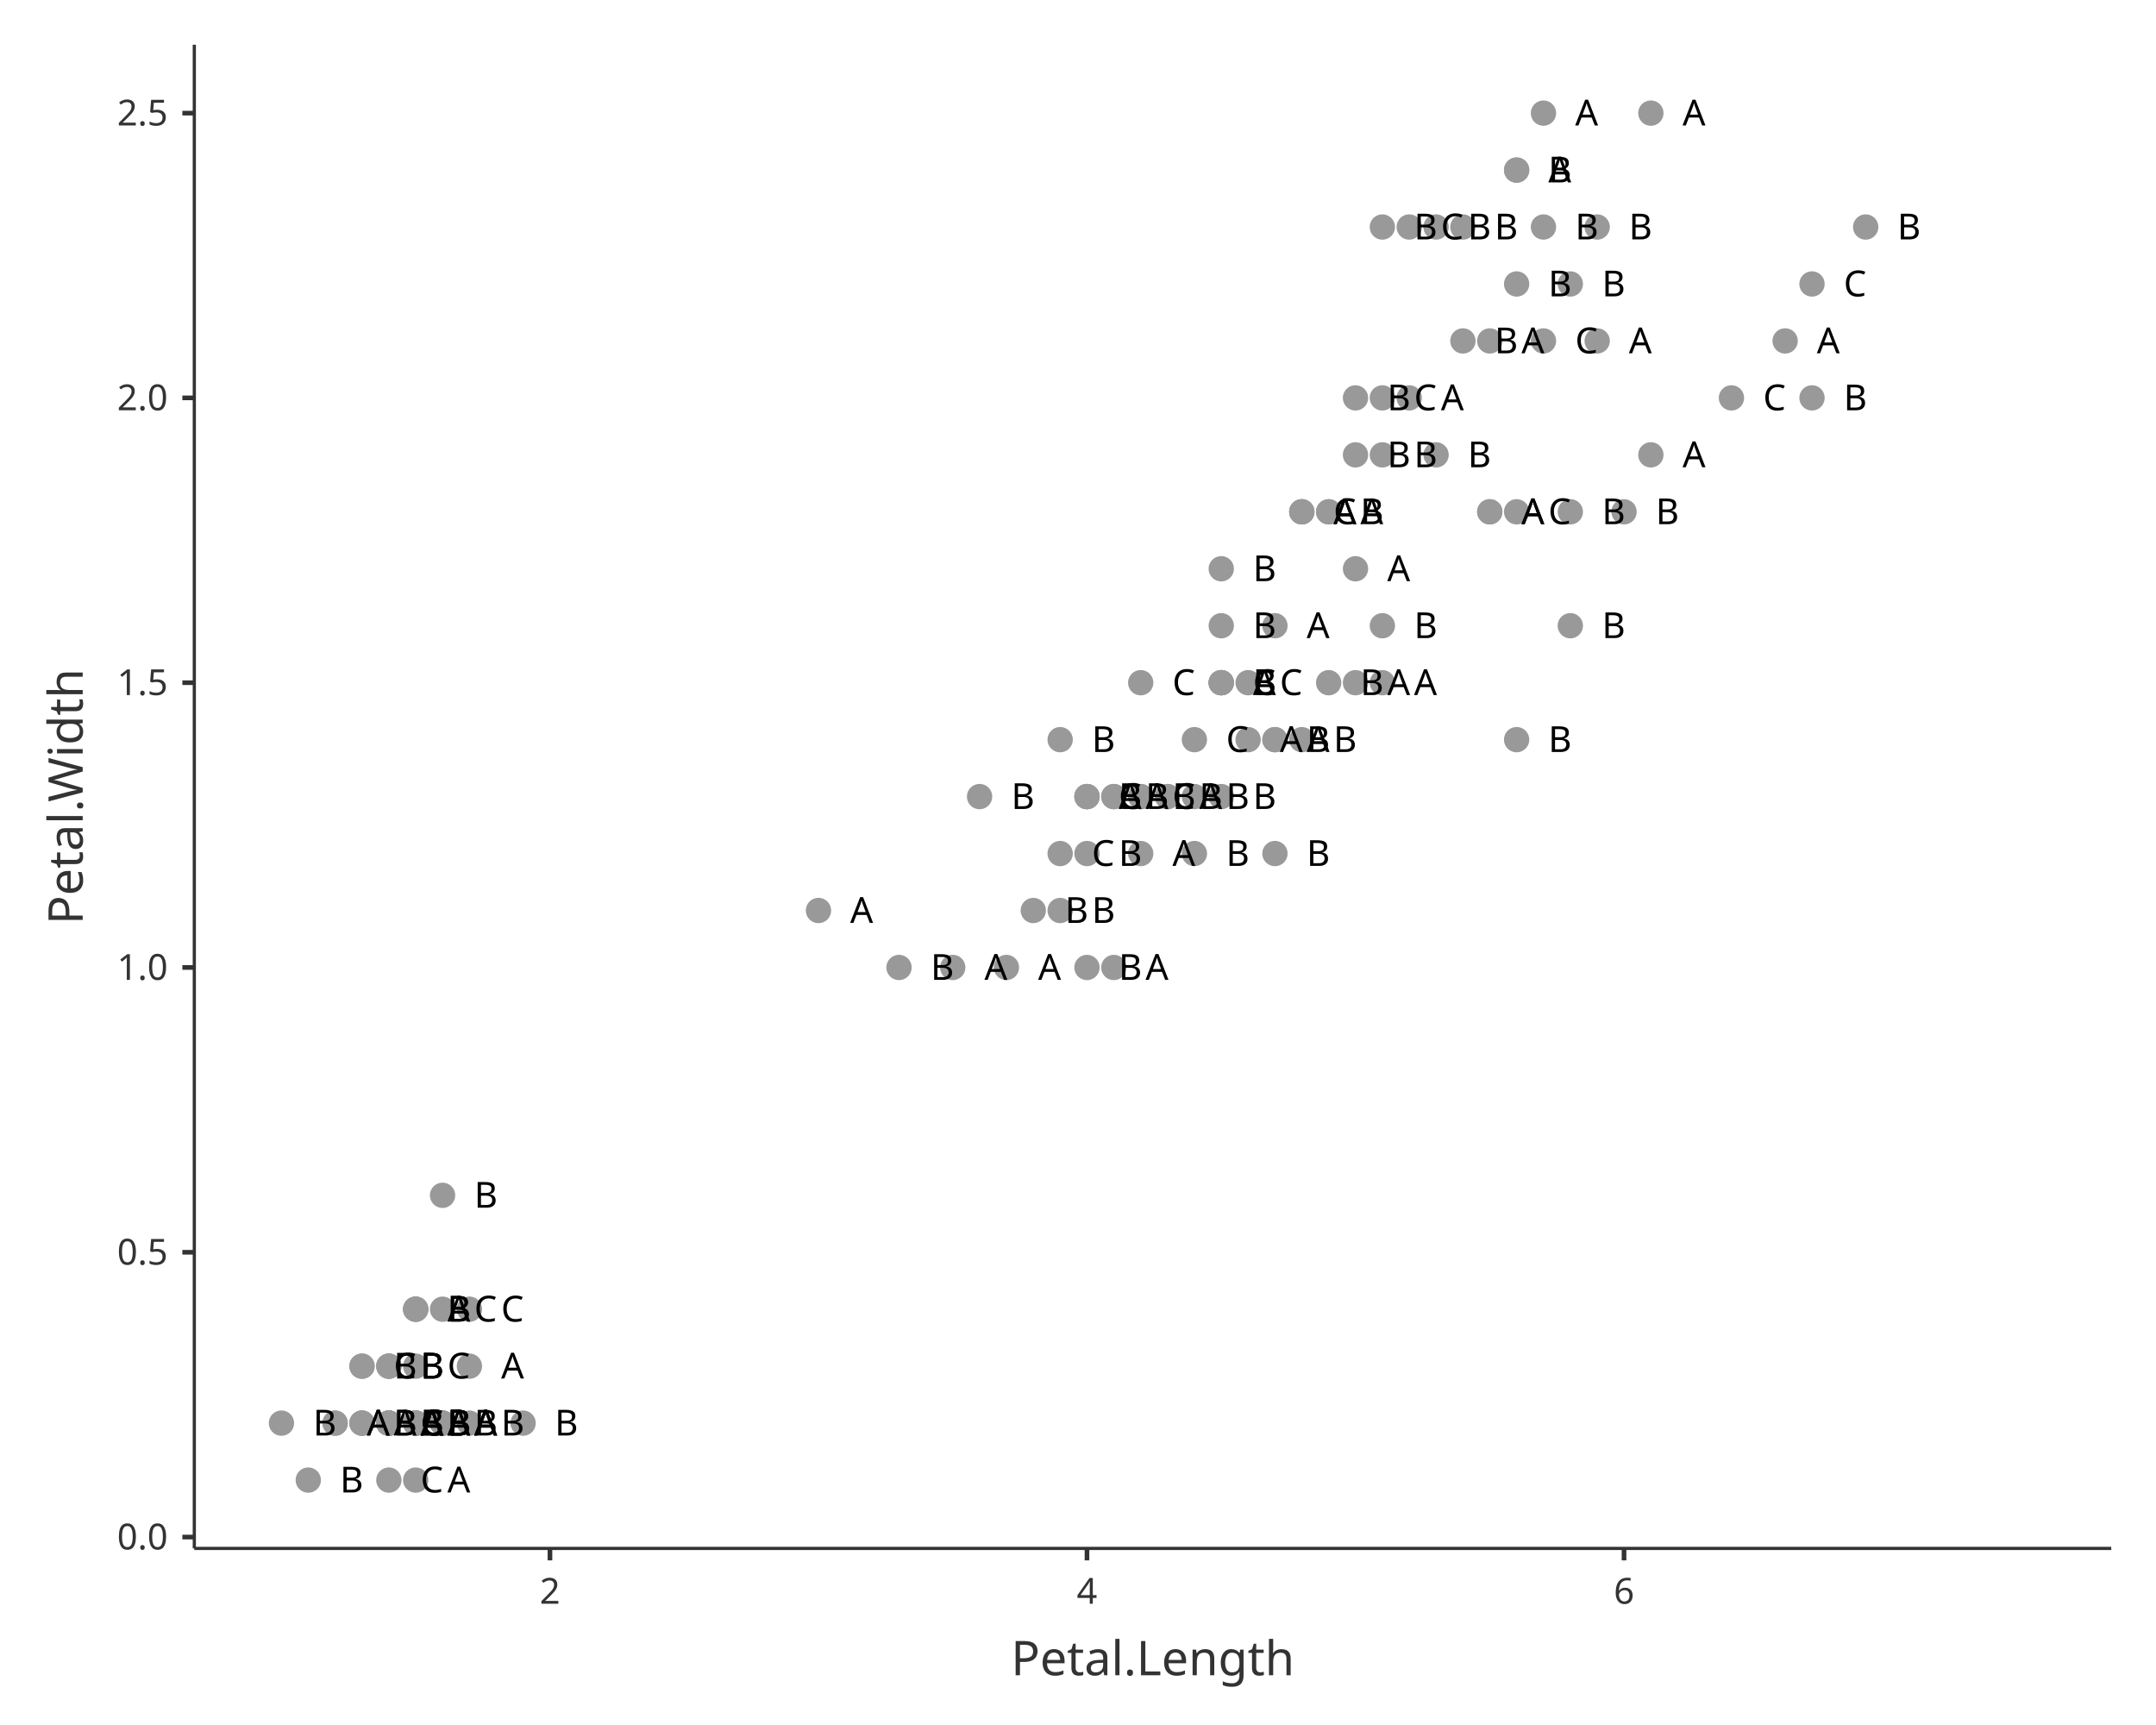
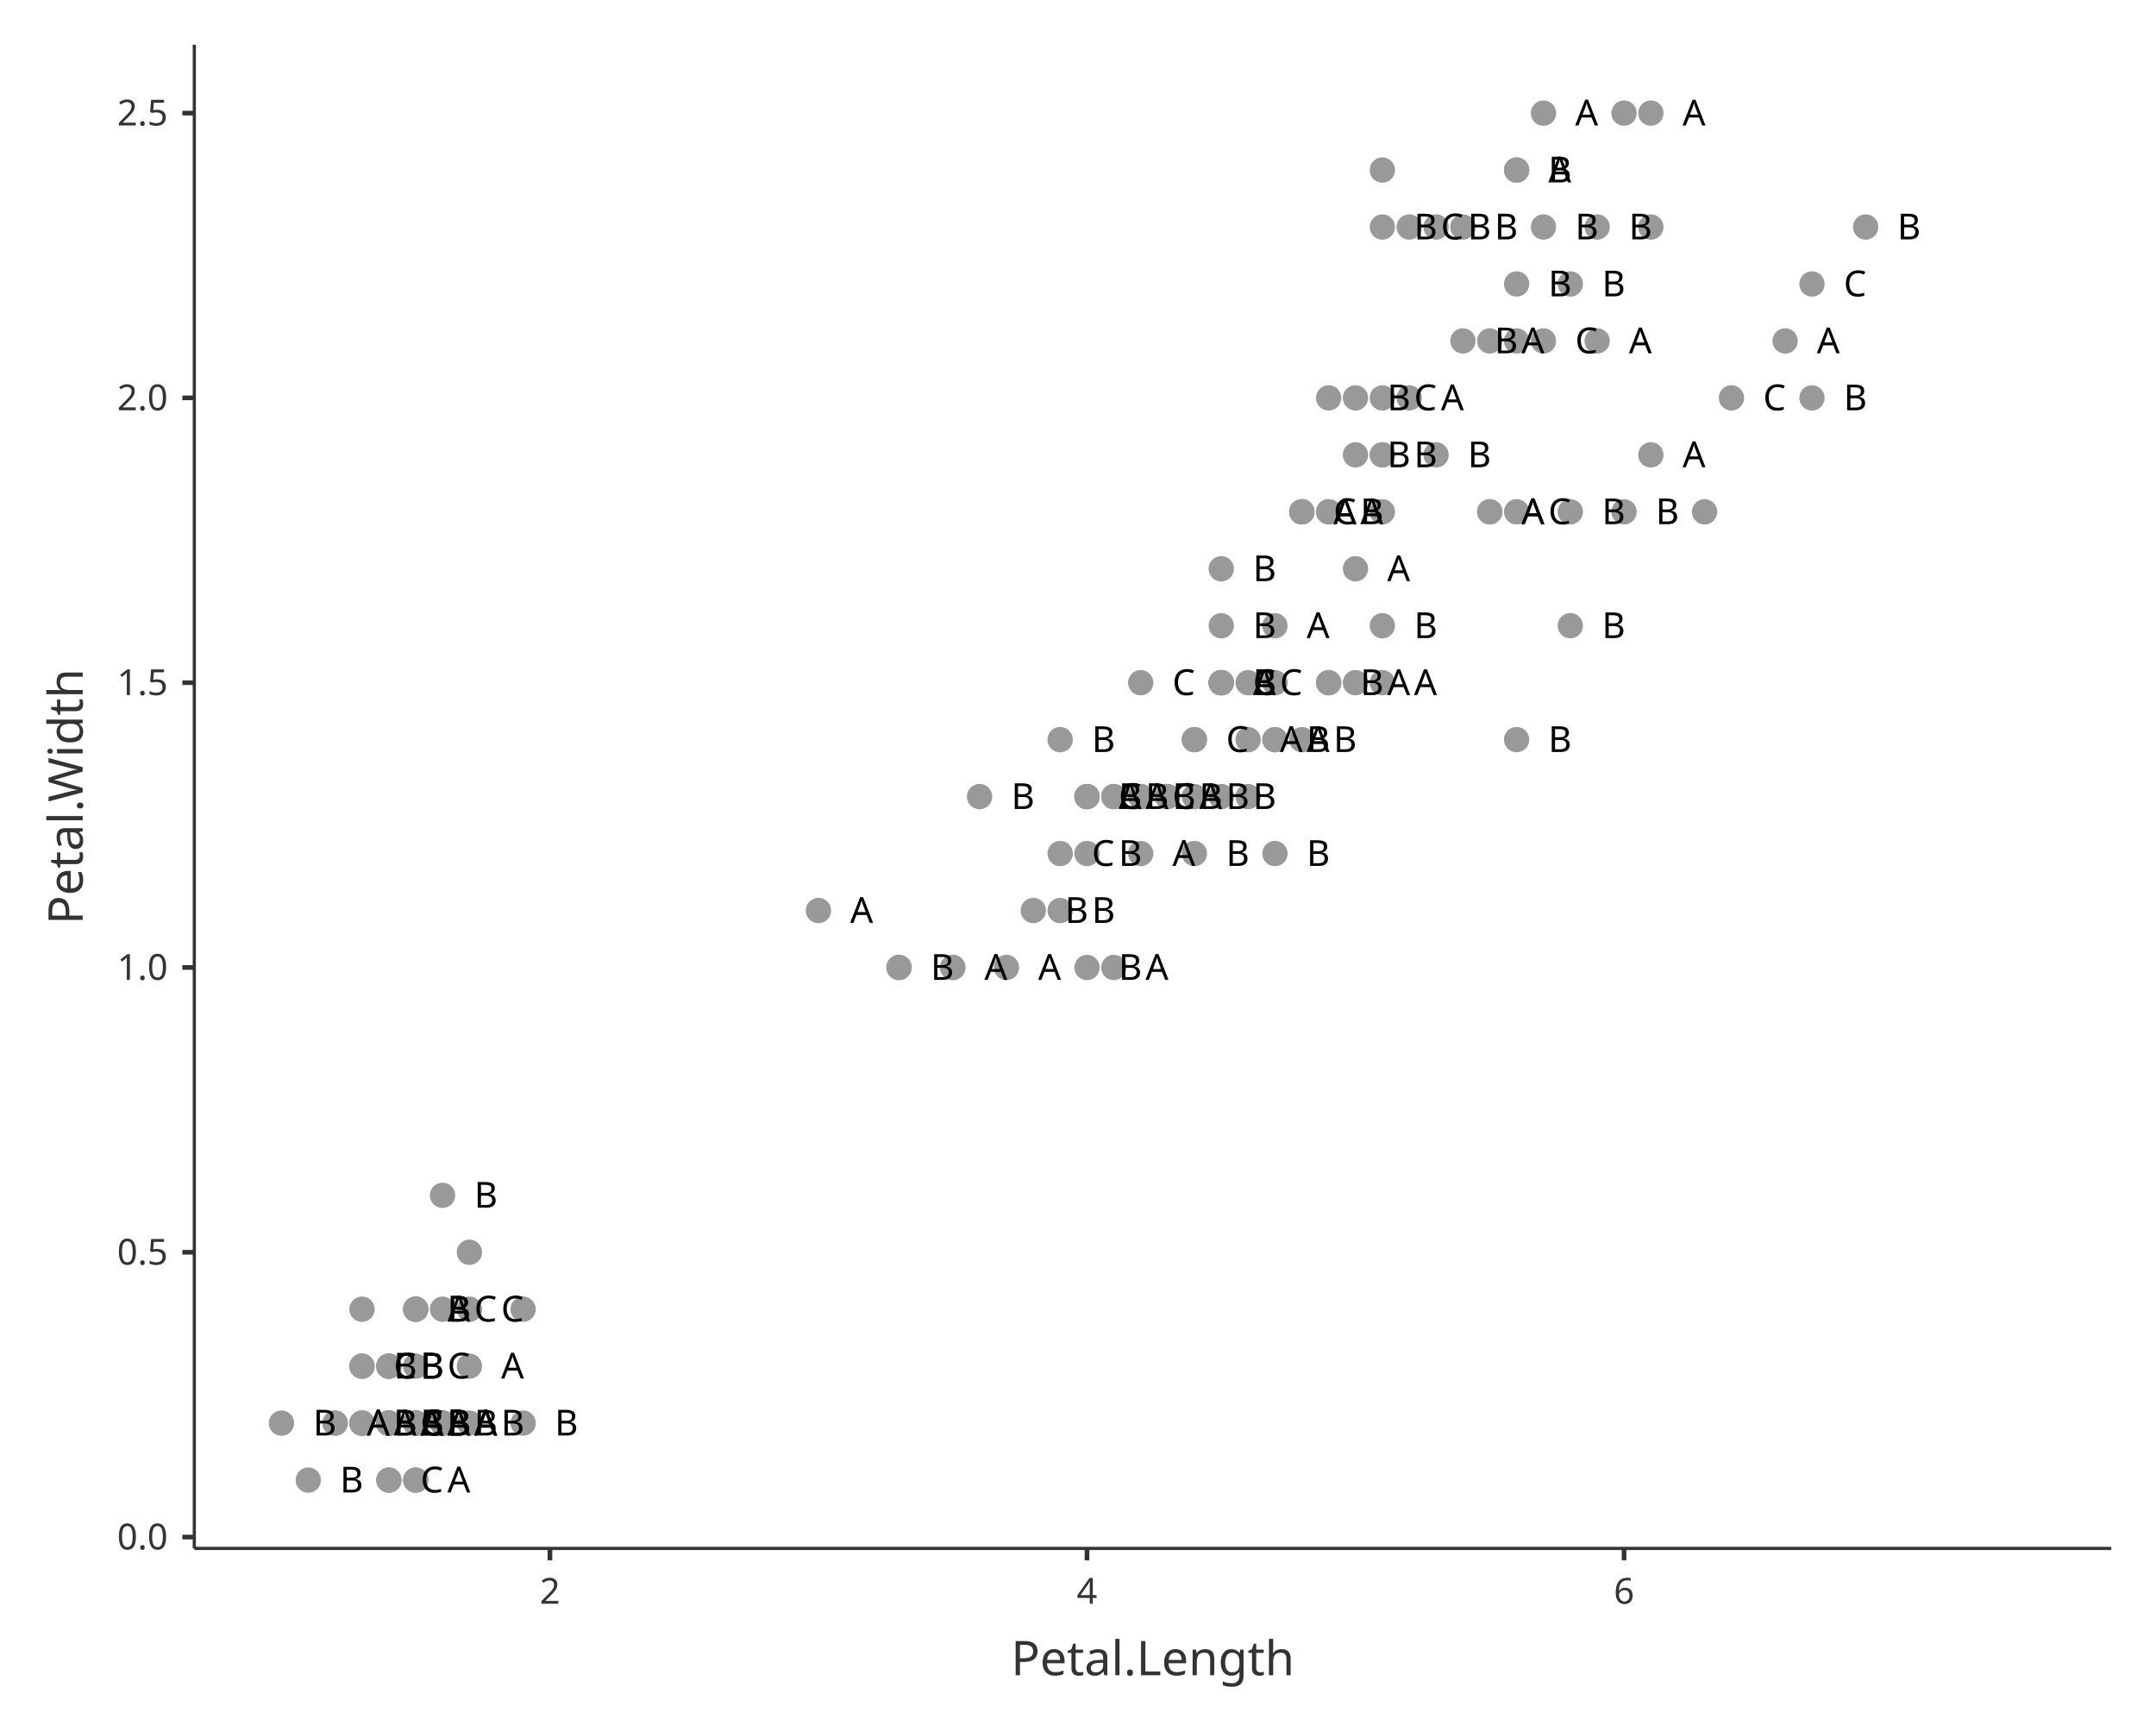
<svg xmlns="http://www.w3.org/2000/svg" class="svglite" data-engine-version="2.0" width="720.00pt" height="576.00pt" viewBox="0 0 720.00 576.00">
  <defs>
    <style type="text/css">
    .svglite line, .svglite polyline, .svglite polygon, .svglite path, .svglite rect, .svglite circle {
      fill: none;
      stroke: #000000;
      stroke-linecap: round;
      stroke-linejoin: round;
      stroke-miterlimit: 10.00;
    }
  </style>
  </defs>
  <rect width="100%" height="100%" style="stroke: none; fill: #FFFFFF;" />
  <defs>
    <clipPath id="cpMC4wMHw3MjAuMDB8MC4wMHw1NzYuMDA=">
      <rect x="0.00" y="0.00" width="720.00" height="576.00" />
    </clipPath>
  </defs>
  <g clip-path="url(#cpMC4wMHw3MjAuMDB8MC4wMHw1NzYuMDA=)">
    <rect x="0" y="0.00" width="720.00" height="576.00" style="stroke-width: 1.55; stroke: none;" />
  </g>
  <defs>
    <clipPath id="cpNjQuODl8NzA1LjA2fDE0Ljk0fDUxNy4wNA==">
      <rect x="64.89" y="14.94" width="640.17" height="502.10" />
    </clipPath>
  </defs>
  <g clip-path="url(#cpNjQuODl8NzA1LjA2fDE0Ljk0fDUxNy4wNA==)">
    <rect x="64.89" y="14.94" width="640.17" height="502.10" style="stroke-width: 1.55; stroke: none;" />
    <circle cx="129.86" cy="475.20" r="3.72" style="stroke-width: 1.03; stroke: #999999; fill: #999999;" />
    <circle cx="129.86" cy="475.20" r="3.72" style="stroke-width: 1.03; stroke: #999999; fill: #999999;" />
+     <circle cx="120.89" cy="475.20" r="3.72" style="stroke-width: 1.03; stroke: #999999; fill: #999999;" />
    <circle cx="138.82" cy="475.20" r="3.72" style="stroke-width: 1.03; stroke: #999999; fill: #999999;" />
    <circle cx="129.86" cy="475.20" r="3.72" style="stroke-width: 1.03; stroke: #999999; fill: #999999;" />
    <circle cx="156.76" cy="437.16" r="3.72" style="stroke-width: 1.03; stroke: #999999; fill: #999999;" />
    <circle cx="129.86" cy="456.18" r="3.72" style="stroke-width: 1.03; stroke: #999999; fill: #999999;" />
    <circle cx="138.82" cy="475.20" r="3.72" style="stroke-width: 1.03; stroke: #999999; fill: #999999;" />
    <circle cx="129.86" cy="475.20" r="3.72" style="stroke-width: 1.03; stroke: #999999; fill: #999999;" />
+     <circle cx="138.82" cy="494.22" r="3.72" style="stroke-width: 1.03; stroke: #999999; fill: #999999;" />
    <circle cx="138.82" cy="475.20" r="3.72" style="stroke-width: 1.03; stroke: #999999; fill: #999999;" />
    <circle cx="147.79" cy="475.20" r="3.72" style="stroke-width: 1.03; stroke: #999999; fill: #999999;" />
    <circle cx="129.86" cy="494.22" r="3.72" style="stroke-width: 1.03; stroke: #999999; fill: #999999;" />
    <circle cx="102.95" cy="494.22" r="3.72" style="stroke-width: 1.03; stroke: #999999; fill: #999999;" />
    <circle cx="111.92" cy="475.20" r="3.72" style="stroke-width: 1.03; stroke: #999999; fill: #999999;" />
    <circle cx="138.82" cy="437.16" r="3.72" style="stroke-width: 1.03; stroke: #999999; fill: #999999;" />
+     <circle cx="120.89" cy="437.16" r="3.72" style="stroke-width: 1.03; stroke: #999999; fill: #999999;" />
    <circle cx="129.86" cy="456.18" r="3.72" style="stroke-width: 1.03; stroke: #999999; fill: #999999;" />
    <circle cx="156.76" cy="456.18" r="3.72" style="stroke-width: 1.03; stroke: #999999; fill: #999999;" />
    <circle cx="138.82" cy="456.18" r="3.72" style="stroke-width: 1.03; stroke: #999999; fill: #999999;" />
    <circle cx="156.76" cy="475.20" r="3.72" style="stroke-width: 1.03; stroke: #999999; fill: #999999;" />
    <circle cx="138.82" cy="437.16" r="3.72" style="stroke-width: 1.03; stroke: #999999; fill: #999999;" />
    <circle cx="93.99" cy="475.20" r="3.72" style="stroke-width: 1.03; stroke: #999999; fill: #999999;" />
+     <circle cx="156.76" cy="418.15" r="3.72" style="stroke-width: 1.03; stroke: #999999; fill: #999999;" />
    <circle cx="174.69" cy="475.20" r="3.72" style="stroke-width: 1.03; stroke: #999999; fill: #999999;" />
    <circle cx="147.79" cy="475.20" r="3.72" style="stroke-width: 1.03; stroke: #999999; fill: #999999;" />
    <circle cx="147.79" cy="437.16" r="3.72" style="stroke-width: 1.03; stroke: #999999; fill: #999999;" />
    <circle cx="138.82" cy="475.20" r="3.72" style="stroke-width: 1.03; stroke: #999999; fill: #999999;" />
    <circle cx="129.86" cy="475.20" r="3.72" style="stroke-width: 1.03; stroke: #999999; fill: #999999;" />
+     <circle cx="147.79" cy="475.20" r="3.72" style="stroke-width: 1.03; stroke: #999999; fill: #999999;" />
    <circle cx="147.79" cy="475.20" r="3.72" style="stroke-width: 1.03; stroke: #999999; fill: #999999;" />
    <circle cx="138.82" cy="437.16" r="3.72" style="stroke-width: 1.03; stroke: #999999; fill: #999999;" />
    <circle cx="138.82" cy="494.22" r="3.72" style="stroke-width: 1.03; stroke: #999999; fill: #999999;" />
    <circle cx="129.86" cy="475.20" r="3.72" style="stroke-width: 1.03; stroke: #999999; fill: #999999;" />
    <circle cx="138.82" cy="475.20" r="3.72" style="stroke-width: 1.03; stroke: #999999; fill: #999999;" />
    <circle cx="111.92" cy="475.20" r="3.72" style="stroke-width: 1.03; stroke: #999999; fill: #999999;" />
    <circle cx="120.89" cy="475.20" r="3.72" style="stroke-width: 1.03; stroke: #999999; fill: #999999;" />
+     <circle cx="129.86" cy="494.22" r="3.72" style="stroke-width: 1.03; stroke: #999999; fill: #999999;" />
    <circle cx="120.89" cy="475.20" r="3.72" style="stroke-width: 1.03; stroke: #999999; fill: #999999;" />
    <circle cx="138.82" cy="475.20" r="3.72" style="stroke-width: 1.03; stroke: #999999; fill: #999999;" />
    <circle cx="120.89" cy="456.18" r="3.72" style="stroke-width: 1.03; stroke: #999999; fill: #999999;" />
    <circle cx="120.89" cy="456.18" r="3.72" style="stroke-width: 1.03; stroke: #999999; fill: #999999;" />
    <circle cx="120.89" cy="475.20" r="3.72" style="stroke-width: 1.03; stroke: #999999; fill: #999999;" />
    <circle cx="147.79" cy="399.13" r="3.72" style="stroke-width: 1.03; stroke: #999999; fill: #999999;" />
+     <circle cx="174.69" cy="437.16" r="3.72" style="stroke-width: 1.03; stroke: #999999; fill: #999999;" />
    <circle cx="129.86" cy="456.18" r="3.72" style="stroke-width: 1.03; stroke: #999999; fill: #999999;" />
    <circle cx="147.79" cy="475.20" r="3.72" style="stroke-width: 1.03; stroke: #999999; fill: #999999;" />
    <circle cx="129.86" cy="475.20" r="3.72" style="stroke-width: 1.03; stroke: #999999; fill: #999999;" />
    <circle cx="138.82" cy="475.20" r="3.72" style="stroke-width: 1.03; stroke: #999999; fill: #999999;" />
    <circle cx="129.86" cy="475.20" r="3.72" style="stroke-width: 1.03; stroke: #999999; fill: #999999;" />
    <circle cx="425.77" cy="246.98" r="3.72" style="stroke-width: 1.03; stroke: #999999; fill: #999999;" />
+     <circle cx="407.84" cy="227.96" r="3.72" style="stroke-width: 1.03; stroke: #999999; fill: #999999;" />
    <circle cx="443.71" cy="227.96" r="3.72" style="stroke-width: 1.03; stroke: #999999; fill: #999999;" />
    <circle cx="363.00" cy="265.99" r="3.72" style="stroke-width: 1.03; stroke: #999999; fill: #999999;" />
    <circle cx="416.81" cy="227.96" r="3.72" style="stroke-width: 1.03; stroke: #999999; fill: #999999;" />
    <circle cx="407.84" cy="265.99" r="3.72" style="stroke-width: 1.03; stroke: #999999; fill: #999999;" />
    <circle cx="425.77" cy="208.94" r="3.72" style="stroke-width: 1.03; stroke: #999999; fill: #999999;" />
    <circle cx="300.23" cy="323.05" r="3.72" style="stroke-width: 1.03; stroke: #999999; fill: #999999;" />
+     <circle cx="416.81" cy="265.99" r="3.72" style="stroke-width: 1.03; stroke: #999999; fill: #999999;" />
    <circle cx="354.04" cy="246.98" r="3.72" style="stroke-width: 1.03; stroke: #999999; fill: #999999;" />
    <circle cx="318.17" cy="323.05" r="3.72" style="stroke-width: 1.03; stroke: #999999; fill: #999999;" />
    <circle cx="380.94" cy="227.96" r="3.72" style="stroke-width: 1.03; stroke: #999999; fill: #999999;" />
    <circle cx="363.00" cy="323.05" r="3.72" style="stroke-width: 1.03; stroke: #999999; fill: #999999;" />
    <circle cx="425.77" cy="246.98" r="3.72" style="stroke-width: 1.03; stroke: #999999; fill: #999999;" />
    <circle cx="327.13" cy="265.99" r="3.72" style="stroke-width: 1.03; stroke: #999999; fill: #999999;" />
+     <circle cx="398.87" cy="246.98" r="3.72" style="stroke-width: 1.03; stroke: #999999; fill: #999999;" />
    <circle cx="407.84" cy="227.96" r="3.72" style="stroke-width: 1.03; stroke: #999999; fill: #999999;" />
    <circle cx="371.97" cy="323.05" r="3.72" style="stroke-width: 1.03; stroke: #999999; fill: #999999;" />
    <circle cx="407.84" cy="227.96" r="3.72" style="stroke-width: 1.03; stroke: #999999; fill: #999999;" />
    <circle cx="354.04" cy="304.03" r="3.72" style="stroke-width: 1.03; stroke: #999999; fill: #999999;" />
    <circle cx="434.74" cy="170.90" r="3.72" style="stroke-width: 1.03; stroke: #999999; fill: #999999;" />
    <circle cx="363.00" cy="265.99" r="3.72" style="stroke-width: 1.03; stroke: #999999; fill: #999999;" />
+     <circle cx="443.71" cy="227.96" r="3.72" style="stroke-width: 1.03; stroke: #999999; fill: #999999;" />
    <circle cx="425.77" cy="285.01" r="3.72" style="stroke-width: 1.03; stroke: #999999; fill: #999999;" />
    <circle cx="389.90" cy="265.99" r="3.72" style="stroke-width: 1.03; stroke: #999999; fill: #999999;" />
    <circle cx="398.87" cy="246.98" r="3.72" style="stroke-width: 1.03; stroke: #999999; fill: #999999;" />
    <circle cx="434.74" cy="246.98" r="3.72" style="stroke-width: 1.03; stroke: #999999; fill: #999999;" />
    <circle cx="452.67" cy="189.92" r="3.72" style="stroke-width: 1.03; stroke: #999999; fill: #999999;" />
    <circle cx="407.84" cy="227.96" r="3.72" style="stroke-width: 1.03; stroke: #999999; fill: #999999;" />
+     <circle cx="318.17" cy="323.05" r="3.72" style="stroke-width: 1.03; stroke: #999999; fill: #999999;" />
    <circle cx="345.07" cy="304.03" r="3.72" style="stroke-width: 1.03; stroke: #999999; fill: #999999;" />
    <circle cx="336.10" cy="323.05" r="3.72" style="stroke-width: 1.03; stroke: #999999; fill: #999999;" />
    <circle cx="354.04" cy="285.01" r="3.72" style="stroke-width: 1.03; stroke: #999999; fill: #999999;" />
    <circle cx="461.64" cy="208.94" r="3.72" style="stroke-width: 1.03; stroke: #999999; fill: #999999;" />
    <circle cx="407.84" cy="227.96" r="3.72" style="stroke-width: 1.03; stroke: #999999; fill: #999999;" />
    <circle cx="407.84" cy="208.94" r="3.72" style="stroke-width: 1.03; stroke: #999999; fill: #999999;" />
+     <circle cx="425.77" cy="227.96" r="3.72" style="stroke-width: 1.03; stroke: #999999; fill: #999999;" />
    <circle cx="398.87" cy="265.99" r="3.72" style="stroke-width: 1.03; stroke: #999999; fill: #999999;" />
    <circle cx="371.97" cy="265.99" r="3.72" style="stroke-width: 1.03; stroke: #999999; fill: #999999;" />
    <circle cx="363.00" cy="265.99" r="3.72" style="stroke-width: 1.03; stroke: #999999; fill: #999999;" />
    <circle cx="398.87" cy="285.01" r="3.72" style="stroke-width: 1.03; stroke: #999999; fill: #999999;" />
    <circle cx="416.81" cy="246.98" r="3.72" style="stroke-width: 1.03; stroke: #999999; fill: #999999;" />
    <circle cx="363.00" cy="285.01" r="3.72" style="stroke-width: 1.03; stroke: #999999; fill: #999999;" />
+     <circle cx="300.23" cy="323.05" r="3.72" style="stroke-width: 1.03; stroke: #999999; fill: #999999;" />
    <circle cx="380.94" cy="265.99" r="3.72" style="stroke-width: 1.03; stroke: #999999; fill: #999999;" />
    <circle cx="380.94" cy="285.01" r="3.72" style="stroke-width: 1.03; stroke: #999999; fill: #999999;" />
    <circle cx="380.94" cy="265.99" r="3.72" style="stroke-width: 1.03; stroke: #999999; fill: #999999;" />
    <circle cx="389.90" cy="265.99" r="3.72" style="stroke-width: 1.03; stroke: #999999; fill: #999999;" />
    <circle cx="273.33" cy="304.03" r="3.72" style="stroke-width: 1.03; stroke: #999999; fill: #999999;" />
    <circle cx="371.97" cy="265.99" r="3.72" style="stroke-width: 1.03; stroke: #999999; fill: #999999;" />
+     <circle cx="542.35" cy="37.77" r="3.72" style="stroke-width: 1.03; stroke: #999999; fill: #999999;" />
    <circle cx="461.64" cy="151.88" r="3.72" style="stroke-width: 1.03; stroke: #999999; fill: #999999;" />
    <circle cx="533.38" cy="113.84" r="3.72" style="stroke-width: 1.03; stroke: #999999; fill: #999999;" />
    <circle cx="506.48" cy="170.90" r="3.72" style="stroke-width: 1.03; stroke: #999999; fill: #999999;" />
    <circle cx="524.41" cy="94.82" r="3.72" style="stroke-width: 1.03; stroke: #999999; fill: #999999;" />
    <circle cx="596.15" cy="113.84" r="3.72" style="stroke-width: 1.03; stroke: #999999; fill: #999999;" />
    <circle cx="407.84" cy="189.92" r="3.72" style="stroke-width: 1.03; stroke: #999999; fill: #999999;" />
+     <circle cx="569.25" cy="170.90" r="3.72" style="stroke-width: 1.03; stroke: #999999; fill: #999999;" />
    <circle cx="524.41" cy="170.90" r="3.72" style="stroke-width: 1.03; stroke: #999999; fill: #999999;" />
    <circle cx="551.31" cy="37.77" r="3.72" style="stroke-width: 1.03; stroke: #999999; fill: #999999;" />
    <circle cx="461.64" cy="132.86" r="3.72" style="stroke-width: 1.03; stroke: #999999; fill: #999999;" />
    <circle cx="479.58" cy="151.88" r="3.72" style="stroke-width: 1.03; stroke: #999999; fill: #999999;" />
    <circle cx="497.51" cy="113.84" r="3.72" style="stroke-width: 1.03; stroke: #999999; fill: #999999;" />
    <circle cx="452.67" cy="132.86" r="3.72" style="stroke-width: 1.03; stroke: #999999; fill: #999999;" />
+     <circle cx="461.64" cy="56.79" r="3.72" style="stroke-width: 1.03; stroke: #999999; fill: #999999;" />
    <circle cx="479.58" cy="75.80" r="3.72" style="stroke-width: 1.03; stroke: #999999; fill: #999999;" />
    <circle cx="497.51" cy="170.90" r="3.72" style="stroke-width: 1.03; stroke: #999999; fill: #999999;" />
    <circle cx="605.12" cy="94.82" r="3.72" style="stroke-width: 1.03; stroke: #999999; fill: #999999;" />
    <circle cx="623.05" cy="75.80" r="3.72" style="stroke-width: 1.03; stroke: #999999; fill: #999999;" />
    <circle cx="452.67" cy="227.96" r="3.72" style="stroke-width: 1.03; stroke: #999999; fill: #999999;" />
    <circle cx="515.44" cy="75.80" r="3.72" style="stroke-width: 1.03; stroke: #999999; fill: #999999;" />
+     <circle cx="443.71" cy="132.86" r="3.72" style="stroke-width: 1.03; stroke: #999999; fill: #999999;" />
    <circle cx="605.12" cy="132.86" r="3.72" style="stroke-width: 1.03; stroke: #999999; fill: #999999;" />
    <circle cx="443.71" cy="170.90" r="3.72" style="stroke-width: 1.03; stroke: #999999; fill: #999999;" />
    <circle cx="515.44" cy="113.84" r="3.72" style="stroke-width: 1.03; stroke: #999999; fill: #999999;" />
    <circle cx="542.35" cy="170.90" r="3.72" style="stroke-width: 1.03; stroke: #999999; fill: #999999;" />
    <circle cx="434.74" cy="170.90" r="3.72" style="stroke-width: 1.03; stroke: #999999; fill: #999999;" />
    <circle cx="443.71" cy="170.90" r="3.72" style="stroke-width: 1.03; stroke: #999999; fill: #999999;" />
+     <circle cx="506.48" cy="113.84" r="3.72" style="stroke-width: 1.03; stroke: #999999; fill: #999999;" />
    <circle cx="524.41" cy="208.94" r="3.72" style="stroke-width: 1.03; stroke: #999999; fill: #999999;" />
    <circle cx="551.31" cy="151.88" r="3.72" style="stroke-width: 1.03; stroke: #999999; fill: #999999;" />
    <circle cx="578.22" cy="132.86" r="3.72" style="stroke-width: 1.03; stroke: #999999; fill: #999999;" />
    <circle cx="506.48" cy="94.82" r="3.72" style="stroke-width: 1.03; stroke: #999999; fill: #999999;" />
    <circle cx="461.64" cy="227.96" r="3.72" style="stroke-width: 1.03; stroke: #999999; fill: #999999;" />
    <circle cx="506.48" cy="246.98" r="3.72" style="stroke-width: 1.03; stroke: #999999; fill: #999999;" />
+     <circle cx="551.31" cy="75.80" r="3.72" style="stroke-width: 1.03; stroke: #999999; fill: #999999;" />
    <circle cx="506.48" cy="56.79" r="3.72" style="stroke-width: 1.03; stroke: #999999; fill: #999999;" />
    <circle cx="497.51" cy="170.90" r="3.72" style="stroke-width: 1.03; stroke: #999999; fill: #999999;" />
    <circle cx="434.74" cy="170.90" r="3.72" style="stroke-width: 1.03; stroke: #999999; fill: #999999;" />
    <circle cx="488.54" cy="113.84" r="3.72" style="stroke-width: 1.03; stroke: #999999; fill: #999999;" />
    <circle cx="506.48" cy="56.79" r="3.72" style="stroke-width: 1.03; stroke: #999999; fill: #999999;" />
    <circle cx="461.64" cy="75.80" r="3.72" style="stroke-width: 1.03; stroke: #999999; fill: #999999;" />
+     <circle cx="461.64" cy="151.88" r="3.72" style="stroke-width: 1.03; stroke: #999999; fill: #999999;" />
    <circle cx="533.38" cy="75.80" r="3.72" style="stroke-width: 1.03; stroke: #999999; fill: #999999;" />
    <circle cx="515.44" cy="37.77" r="3.72" style="stroke-width: 1.03; stroke: #999999; fill: #999999;" />
    <circle cx="470.61" cy="75.80" r="3.72" style="stroke-width: 1.03; stroke: #999999; fill: #999999;" />
    <circle cx="452.67" cy="151.88" r="3.72" style="stroke-width: 1.03; stroke: #999999; fill: #999999;" />
    <circle cx="470.61" cy="132.86" r="3.72" style="stroke-width: 1.03; stroke: #999999; fill: #999999;" />
    <circle cx="488.54" cy="75.80" r="3.72" style="stroke-width: 1.03; stroke: #999999; fill: #999999;" />
+     <circle cx="461.64" cy="170.90" r="3.72" style="stroke-width: 1.03; stroke: #999999; fill: #999999;" />
    <text x="140.44" y="479.33" style="font-size: 12.00px; font-family: sans;" textLength="8.01px" lengthAdjust="spacingAndGlyphs">A</text>
    <text x="140.44" y="479.33" style="font-size: 12.00px; font-family: sans;" textLength="8.01px" lengthAdjust="spacingAndGlyphs">B</text>
    <text x="149.40" y="479.33" style="font-size: 12.00px; font-family: sans;" textLength="8.01px" lengthAdjust="spacingAndGlyphs">B</text>
    <text x="140.44" y="479.33" style="font-size: 12.00px; font-family: sans;" textLength="8.01px" lengthAdjust="spacingAndGlyphs">A</text>
    <text x="167.34" y="441.29" style="font-size: 12.00px; font-family: sans;" textLength="8.67px" lengthAdjust="spacingAndGlyphs">C</text>
    <text x="140.44" y="460.31" style="font-size: 12.00px; font-family: sans;" textLength="8.01px" lengthAdjust="spacingAndGlyphs">B</text>
    <text x="149.40" y="479.33" style="font-size: 12.00px; font-family: sans;" textLength="8.01px" lengthAdjust="spacingAndGlyphs">A</text>
    <text x="140.44" y="479.33" style="font-size: 12.00px; font-family: sans;" textLength="8.01px" lengthAdjust="spacingAndGlyphs">B</text>
    <text x="149.40" y="479.33" style="font-size: 12.00px; font-family: sans;" textLength="8.01px" lengthAdjust="spacingAndGlyphs">B</text>
    <text x="158.37" y="479.33" style="font-size: 12.00px; font-family: sans;" textLength="8.01px" lengthAdjust="spacingAndGlyphs">A</text>
    <text x="140.44" y="498.35" style="font-size: 12.00px; font-family: sans;" textLength="8.67px" lengthAdjust="spacingAndGlyphs">C</text>
    <text x="113.54" y="498.35" style="font-size: 12.00px; font-family: sans;" textLength="8.01px" lengthAdjust="spacingAndGlyphs">B</text>
    <text x="122.50" y="479.33" style="font-size: 12.00px; font-family: sans;" textLength="8.01px" lengthAdjust="spacingAndGlyphs">A</text>
    <text x="149.40" y="441.29" style="font-size: 12.00px; font-family: sans;" textLength="8.01px" lengthAdjust="spacingAndGlyphs">B</text>
    <text x="140.44" y="460.31" style="font-size: 12.00px; font-family: sans;" textLength="8.01px" lengthAdjust="spacingAndGlyphs">B</text>
    <text x="167.34" y="460.31" style="font-size: 12.00px; font-family: sans;" textLength="8.01px" lengthAdjust="spacingAndGlyphs">A</text>
    <text x="149.40" y="460.31" style="font-size: 12.00px; font-family: sans;" textLength="8.67px" lengthAdjust="spacingAndGlyphs">C</text>
    <text x="167.34" y="479.33" style="font-size: 12.00px; font-family: sans;" textLength="8.01px" lengthAdjust="spacingAndGlyphs">B</text>
    <text x="149.40" y="441.29" style="font-size: 12.00px; font-family: sans;" textLength="8.01px" lengthAdjust="spacingAndGlyphs">A</text>
    <text x="104.57" y="479.33" style="font-size: 12.00px; font-family: sans;" textLength="8.01px" lengthAdjust="spacingAndGlyphs">B</text>
    <text x="185.27" y="479.33" style="font-size: 12.00px; font-family: sans;" textLength="8.01px" lengthAdjust="spacingAndGlyphs">B</text>
    <text x="158.37" y="479.33" style="font-size: 12.00px; font-family: sans;" textLength="8.01px" lengthAdjust="spacingAndGlyphs">A</text>
    <text x="158.37" y="441.29" style="font-size: 12.00px; font-family: sans;" textLength="8.67px" lengthAdjust="spacingAndGlyphs">C</text>
    <text x="149.40" y="479.33" style="font-size: 12.00px; font-family: sans;" textLength="8.01px" lengthAdjust="spacingAndGlyphs">B</text>
    <text x="140.44" y="479.33" style="font-size: 12.00px; font-family: sans;" textLength="8.01px" lengthAdjust="spacingAndGlyphs">A</text>
    <text x="158.37" y="479.33" style="font-size: 12.00px; font-family: sans;" textLength="8.01px" lengthAdjust="spacingAndGlyphs">B</text>
    <text x="149.40" y="441.29" style="font-size: 12.00px; font-family: sans;" textLength="8.01px" lengthAdjust="spacingAndGlyphs">B</text>
    <text x="149.40" y="498.35" style="font-size: 12.00px; font-family: sans;" textLength="8.01px" lengthAdjust="spacingAndGlyphs">A</text>
    <text x="140.44" y="479.33" style="font-size: 12.00px; font-family: sans;" textLength="8.67px" lengthAdjust="spacingAndGlyphs">C</text>
    <text x="149.40" y="479.33" style="font-size: 12.00px; font-family: sans;" textLength="8.01px" lengthAdjust="spacingAndGlyphs">B</text>
    <text x="122.50" y="479.33" style="font-size: 12.00px; font-family: sans;" textLength="8.01px" lengthAdjust="spacingAndGlyphs">A</text>
    <text x="131.47" y="479.33" style="font-size: 12.00px; font-family: sans;" textLength="8.01px" lengthAdjust="spacingAndGlyphs">B</text>
    <text x="131.47" y="479.33" style="font-size: 12.00px; font-family: sans;" textLength="8.01px" lengthAdjust="spacingAndGlyphs">B</text>
    <text x="149.40" y="479.33" style="font-size: 12.00px; font-family: sans;" textLength="8.01px" lengthAdjust="spacingAndGlyphs">A</text>
    <text x="131.47" y="460.31" style="font-size: 12.00px; font-family: sans;" textLength="8.67px" lengthAdjust="spacingAndGlyphs">C</text>
    <text x="131.47" y="460.31" style="font-size: 12.00px; font-family: sans;" textLength="8.01px" lengthAdjust="spacingAndGlyphs">B</text>
    <text x="131.47" y="479.33" style="font-size: 12.00px; font-family: sans;" textLength="8.01px" lengthAdjust="spacingAndGlyphs">A</text>
    <text x="158.37" y="403.26" style="font-size: 12.00px; font-family: sans;" textLength="8.01px" lengthAdjust="spacingAndGlyphs">B</text>
    <text x="140.44" y="460.31" style="font-size: 12.00px; font-family: sans;" textLength="8.01px" lengthAdjust="spacingAndGlyphs">B</text>
    <text x="158.37" y="479.33" style="font-size: 12.00px; font-family: sans;" textLength="8.01px" lengthAdjust="spacingAndGlyphs">A</text>
    <text x="140.44" y="479.33" style="font-size: 12.00px; font-family: sans;" textLength="8.67px" lengthAdjust="spacingAndGlyphs">C</text>
    <text x="149.40" y="479.33" style="font-size: 12.00px; font-family: sans;" textLength="8.01px" lengthAdjust="spacingAndGlyphs">B</text>
    <text x="140.44" y="479.33" style="font-size: 12.00px; font-family: sans;" textLength="8.01px" lengthAdjust="spacingAndGlyphs">A</text>
    <text x="436.35" y="251.10" style="font-size: 12.00px; font-family: sans;" textLength="8.01px" lengthAdjust="spacingAndGlyphs">B</text>
    <text x="454.29" y="232.09" style="font-size: 12.00px; font-family: sans;" textLength="8.01px" lengthAdjust="spacingAndGlyphs">B</text>
    <text x="373.58" y="270.12" style="font-size: 12.00px; font-family: sans;" textLength="8.01px" lengthAdjust="spacingAndGlyphs">A</text>
    <text x="427.39" y="232.09" style="font-size: 12.00px; font-family: sans;" textLength="8.67px" lengthAdjust="spacingAndGlyphs">C</text>
    <text x="418.42" y="270.12" style="font-size: 12.00px; font-family: sans;" textLength="8.01px" lengthAdjust="spacingAndGlyphs">B</text>
    <text x="436.35" y="213.07" style="font-size: 12.00px; font-family: sans;" textLength="8.01px" lengthAdjust="spacingAndGlyphs">A</text>
    <text x="310.81" y="327.18" style="font-size: 12.00px; font-family: sans;" textLength="8.01px" lengthAdjust="spacingAndGlyphs">B</text>
    <text x="364.62" y="251.10" style="font-size: 12.00px; font-family: sans;" textLength="8.01px" lengthAdjust="spacingAndGlyphs">B</text>
    <text x="328.75" y="327.18" style="font-size: 12.00px; font-family: sans;" textLength="8.01px" lengthAdjust="spacingAndGlyphs">A</text>
    <text x="391.52" y="232.09" style="font-size: 12.00px; font-family: sans;" textLength="8.67px" lengthAdjust="spacingAndGlyphs">C</text>
    <text x="373.58" y="327.18" style="font-size: 12.00px; font-family: sans;" textLength="8.01px" lengthAdjust="spacingAndGlyphs">B</text>
    <text x="436.35" y="251.10" style="font-size: 12.00px; font-family: sans;" textLength="8.01px" lengthAdjust="spacingAndGlyphs">A</text>
    <text x="337.72" y="270.12" style="font-size: 12.00px; font-family: sans;" textLength="8.01px" lengthAdjust="spacingAndGlyphs">B</text>
    <text x="418.42" y="232.09" style="font-size: 12.00px; font-family: sans;" textLength="8.01px" lengthAdjust="spacingAndGlyphs">B</text>
    <text x="382.55" y="327.18" style="font-size: 12.00px; font-family: sans;" textLength="8.01px" lengthAdjust="spacingAndGlyphs">A</text>
    <text x="418.42" y="232.09" style="font-size: 12.00px; font-family: sans;" textLength="8.67px" lengthAdjust="spacingAndGlyphs">C</text>
    <text x="364.62" y="308.16" style="font-size: 12.00px; font-family: sans;" textLength="8.01px" lengthAdjust="spacingAndGlyphs">B</text>
    <text x="445.32" y="175.03" style="font-size: 12.00px; font-family: sans;" textLength="8.01px" lengthAdjust="spacingAndGlyphs">A</text>
    <text x="373.58" y="270.12" style="font-size: 12.00px; font-family: sans;" textLength="8.01px" lengthAdjust="spacingAndGlyphs">B</text>
    <text x="436.35" y="289.14" style="font-size: 12.00px; font-family: sans;" textLength="8.01px" lengthAdjust="spacingAndGlyphs">B</text>
    <text x="400.49" y="270.12" style="font-size: 12.00px; font-family: sans;" textLength="8.01px" lengthAdjust="spacingAndGlyphs">A</text>
    <text x="409.45" y="251.10" style="font-size: 12.00px; font-family: sans;" textLength="8.67px" lengthAdjust="spacingAndGlyphs">C</text>
    <text x="445.32" y="251.10" style="font-size: 12.00px; font-family: sans;" textLength="8.01px" lengthAdjust="spacingAndGlyphs">B</text>
    <text x="463.26" y="194.05" style="font-size: 12.00px; font-family: sans;" textLength="8.01px" lengthAdjust="spacingAndGlyphs">A</text>
    <text x="418.42" y="232.09" style="font-size: 12.00px; font-family: sans;" textLength="8.01px" lengthAdjust="spacingAndGlyphs">B</text>
    <text x="355.65" y="308.16" style="font-size: 12.00px; font-family: sans;" textLength="8.01px" lengthAdjust="spacingAndGlyphs">B</text>
    <text x="346.68" y="327.18" style="font-size: 12.00px; font-family: sans;" textLength="8.01px" lengthAdjust="spacingAndGlyphs">A</text>
    <text x="364.62" y="289.14" style="font-size: 12.00px; font-family: sans;" textLength="8.67px" lengthAdjust="spacingAndGlyphs">C</text>
    <text x="472.22" y="213.07" style="font-size: 12.00px; font-family: sans;" textLength="8.01px" lengthAdjust="spacingAndGlyphs">B</text>
    <text x="418.42" y="232.09" style="font-size: 12.00px; font-family: sans;" textLength="8.01px" lengthAdjust="spacingAndGlyphs">A</text>
    <text x="418.42" y="213.07" style="font-size: 12.00px; font-family: sans;" textLength="8.01px" lengthAdjust="spacingAndGlyphs">B</text>
    <text x="409.45" y="270.12" style="font-size: 12.00px; font-family: sans;" textLength="8.01px" lengthAdjust="spacingAndGlyphs">B</text>
    <text x="382.55" y="270.12" style="font-size: 12.00px; font-family: sans;" textLength="8.01px" lengthAdjust="spacingAndGlyphs">A</text>
    <text x="373.58" y="270.12" style="font-size: 12.00px; font-family: sans;" textLength="8.67px" lengthAdjust="spacingAndGlyphs">C</text>
    <text x="409.45" y="289.14" style="font-size: 12.00px; font-family: sans;" textLength="8.01px" lengthAdjust="spacingAndGlyphs">B</text>
    <text x="427.39" y="251.10" style="font-size: 12.00px; font-family: sans;" textLength="8.01px" lengthAdjust="spacingAndGlyphs">A</text>
    <text x="373.58" y="289.14" style="font-size: 12.00px; font-family: sans;" textLength="8.01px" lengthAdjust="spacingAndGlyphs">B</text>
    <text x="391.52" y="270.12" style="font-size: 12.00px; font-family: sans;" textLength="8.01px" lengthAdjust="spacingAndGlyphs">B</text>
    <text x="391.52" y="289.14" style="font-size: 12.00px; font-family: sans;" textLength="8.01px" lengthAdjust="spacingAndGlyphs">A</text>
    <text x="391.52" y="270.12" style="font-size: 12.00px; font-family: sans;" textLength="8.67px" lengthAdjust="spacingAndGlyphs">C</text>
    <text x="400.49" y="270.12" style="font-size: 12.00px; font-family: sans;" textLength="8.01px" lengthAdjust="spacingAndGlyphs">B</text>
    <text x="283.91" y="308.16" style="font-size: 12.00px; font-family: sans;" textLength="8.01px" lengthAdjust="spacingAndGlyphs">A</text>
    <text x="382.55" y="270.12" style="font-size: 12.00px; font-family: sans;" textLength="8.01px" lengthAdjust="spacingAndGlyphs">B</text>
    <text x="472.22" y="156.01" style="font-size: 12.00px; font-family: sans;" textLength="8.01px" lengthAdjust="spacingAndGlyphs">B</text>
    <text x="543.96" y="117.97" style="font-size: 12.00px; font-family: sans;" textLength="8.01px" lengthAdjust="spacingAndGlyphs">A</text>
    <text x="517.06" y="175.03" style="font-size: 12.00px; font-family: sans;" textLength="8.67px" lengthAdjust="spacingAndGlyphs">C</text>
    <text x="534.99" y="98.95" style="font-size: 12.00px; font-family: sans;" textLength="8.01px" lengthAdjust="spacingAndGlyphs">B</text>
    <text x="606.73" y="117.97" style="font-size: 12.00px; font-family: sans;" textLength="8.01px" lengthAdjust="spacingAndGlyphs">A</text>
    <text x="418.42" y="194.05" style="font-size: 12.00px; font-family: sans;" textLength="8.01px" lengthAdjust="spacingAndGlyphs">B</text>
    <text x="534.99" y="175.03" style="font-size: 12.00px; font-family: sans;" textLength="8.01px" lengthAdjust="spacingAndGlyphs">B</text>
    <text x="561.89" y="41.90" style="font-size: 12.00px; font-family: sans;" textLength="8.01px" lengthAdjust="spacingAndGlyphs">A</text>
    <text x="472.22" y="136.99" style="font-size: 12.00px; font-family: sans;" textLength="8.67px" lengthAdjust="spacingAndGlyphs">C</text>
    <text x="490.16" y="156.01" style="font-size: 12.00px; font-family: sans;" textLength="8.01px" lengthAdjust="spacingAndGlyphs">B</text>
    <text x="508.09" y="117.97" style="font-size: 12.00px; font-family: sans;" textLength="8.01px" lengthAdjust="spacingAndGlyphs">A</text>
    <text x="463.26" y="136.99" style="font-size: 12.00px; font-family: sans;" textLength="8.01px" lengthAdjust="spacingAndGlyphs">B</text>
    <text x="490.16" y="79.93" style="font-size: 12.00px; font-family: sans;" textLength="8.01px" lengthAdjust="spacingAndGlyphs">B</text>
    <text x="508.09" y="175.03" style="font-size: 12.00px; font-family: sans;" textLength="8.01px" lengthAdjust="spacingAndGlyphs">A</text>
    <text x="615.70" y="98.95" style="font-size: 12.00px; font-family: sans;" textLength="8.67px" lengthAdjust="spacingAndGlyphs">C</text>
    <text x="633.63" y="79.93" style="font-size: 12.00px; font-family: sans;" textLength="8.01px" lengthAdjust="spacingAndGlyphs">B</text>
    <text x="463.26" y="232.09" style="font-size: 12.00px; font-family: sans;" textLength="8.01px" lengthAdjust="spacingAndGlyphs">A</text>
    <text x="526.03" y="79.93" style="font-size: 12.00px; font-family: sans;" textLength="8.01px" lengthAdjust="spacingAndGlyphs">B</text>
    <text x="615.70" y="136.99" style="font-size: 12.00px; font-family: sans;" textLength="8.01px" lengthAdjust="spacingAndGlyphs">B</text>
    <text x="454.29" y="175.03" style="font-size: 12.00px; font-family: sans;" textLength="8.01px" lengthAdjust="spacingAndGlyphs">A</text>
    <text x="526.03" y="117.97" style="font-size: 12.00px; font-family: sans;" textLength="8.67px" lengthAdjust="spacingAndGlyphs">C</text>
    <text x="552.93" y="175.03" style="font-size: 12.00px; font-family: sans;" textLength="8.01px" lengthAdjust="spacingAndGlyphs">B</text>
    <text x="445.32" y="175.03" style="font-size: 12.00px; font-family: sans;" textLength="8.01px" lengthAdjust="spacingAndGlyphs">A</text>
    <text x="454.29" y="175.03" style="font-size: 12.00px; font-family: sans;" textLength="8.01px" lengthAdjust="spacingAndGlyphs">B</text>
    <text x="534.99" y="213.07" style="font-size: 12.00px; font-family: sans;" textLength="8.01px" lengthAdjust="spacingAndGlyphs">B</text>
    <text x="561.89" y="156.01" style="font-size: 12.00px; font-family: sans;" textLength="8.01px" lengthAdjust="spacingAndGlyphs">A</text>
    <text x="588.80" y="136.99" style="font-size: 12.00px; font-family: sans;" textLength="8.67px" lengthAdjust="spacingAndGlyphs">C</text>
    <text x="517.06" y="98.95" style="font-size: 12.00px; font-family: sans;" textLength="8.01px" lengthAdjust="spacingAndGlyphs">B</text>
    <text x="472.22" y="232.09" style="font-size: 12.00px; font-family: sans;" textLength="8.01px" lengthAdjust="spacingAndGlyphs">A</text>
    <text x="517.06" y="251.10" style="font-size: 12.00px; font-family: sans;" textLength="8.01px" lengthAdjust="spacingAndGlyphs">B</text>
    <text x="517.06" y="60.91" style="font-size: 12.00px; font-family: sans;" textLength="8.01px" lengthAdjust="spacingAndGlyphs">B</text>
    <text x="508.09" y="175.03" style="font-size: 12.00px; font-family: sans;" textLength="8.01px" lengthAdjust="spacingAndGlyphs">A</text>
    <text x="445.32" y="175.03" style="font-size: 12.00px; font-family: sans;" textLength="8.67px" lengthAdjust="spacingAndGlyphs">C</text>
    <text x="499.12" y="117.97" style="font-size: 12.00px; font-family: sans;" textLength="8.01px" lengthAdjust="spacingAndGlyphs">B</text>
    <text x="517.06" y="60.91" style="font-size: 12.00px; font-family: sans;" textLength="8.01px" lengthAdjust="spacingAndGlyphs">A</text>
    <text x="472.22" y="79.93" style="font-size: 12.00px; font-family: sans;" textLength="8.01px" lengthAdjust="spacingAndGlyphs">B</text>
    <text x="543.96" y="79.93" style="font-size: 12.00px; font-family: sans;" textLength="8.01px" lengthAdjust="spacingAndGlyphs">B</text>
    <text x="526.03" y="41.90" style="font-size: 12.00px; font-family: sans;" textLength="8.01px" lengthAdjust="spacingAndGlyphs">A</text>
    <text x="481.19" y="79.93" style="font-size: 12.00px; font-family: sans;" textLength="8.67px" lengthAdjust="spacingAndGlyphs">C</text>
    <text x="463.26" y="156.01" style="font-size: 12.00px; font-family: sans;" textLength="8.01px" lengthAdjust="spacingAndGlyphs">B</text>
    <text x="481.19" y="136.99" style="font-size: 12.00px; font-family: sans;" textLength="8.01px" lengthAdjust="spacingAndGlyphs">A</text>
    <text x="499.12" y="79.93" style="font-size: 12.00px; font-family: sans;" textLength="8.01px" lengthAdjust="spacingAndGlyphs">B</text>
  </g>
  <g clip-path="url(#cpMC4wMHw3MjAuMDB8MC4wMHw1NzYuMDA=)">
    <polyline points="64.89,517.04 64.89,14.94 " style="stroke-width: 1.07; stroke: #333333; stroke-linecap: butt;" />
    <text x="47.58" y="517.37" text-anchor="middle" style="font-size: 12.00px; fill: #333333; font-family: sans;" textLength="16.68px" lengthAdjust="spacingAndGlyphs">0.0</text>
    <text x="47.58" y="422.28" text-anchor="middle" style="font-size: 12.00px; fill: #333333; font-family: sans;" textLength="16.68px" lengthAdjust="spacingAndGlyphs">0.5</text>
    <text x="47.58" y="327.18" text-anchor="middle" style="font-size: 12.00px; fill: #333333; font-family: sans;" textLength="16.68px" lengthAdjust="spacingAndGlyphs">1.0</text>
    <text x="47.58" y="232.09" text-anchor="middle" style="font-size: 12.00px; fill: #333333; font-family: sans;" textLength="16.68px" lengthAdjust="spacingAndGlyphs">1.5</text>
    <text x="47.58" y="136.99" text-anchor="middle" style="font-size: 12.00px; fill: #333333; font-family: sans;" textLength="16.68px" lengthAdjust="spacingAndGlyphs">2.0</text>
    <text x="47.58" y="41.90" text-anchor="middle" style="font-size: 12.00px; fill: #333333; font-family: sans;" textLength="16.68px" lengthAdjust="spacingAndGlyphs">2.5</text>
    <polyline points="60.90,513.24 64.89,513.24 " style="stroke-width: 1.55; stroke: #333333; stroke-linecap: butt;" />
    <polyline points="60.90,418.15 64.89,418.15 " style="stroke-width: 1.55; stroke: #333333; stroke-linecap: butt;" />
    <polyline points="60.90,323.05 64.89,323.05 " style="stroke-width: 1.55; stroke: #333333; stroke-linecap: butt;" />
    <polyline points="60.90,227.96 64.89,227.96 " style="stroke-width: 1.55; stroke: #333333; stroke-linecap: butt;" />
    <polyline points="60.90,132.86 64.89,132.86 " style="stroke-width: 1.55; stroke: #333333; stroke-linecap: butt;" />
    <polyline points="60.90,37.77 64.89,37.77 " style="stroke-width: 1.55; stroke: #333333; stroke-linecap: butt;" />
    <polyline points="64.89,517.04 705.06,517.04 " style="stroke-width: 1.07; stroke: #333333; stroke-linecap: butt;" />
    <polyline points="183.66,521.03 183.66,517.04 " style="stroke-width: 1.55; stroke: #333333; stroke-linecap: butt;" />
    <polyline points="363.00,521.03 363.00,517.04 " style="stroke-width: 1.55; stroke: #333333; stroke-linecap: butt;" />
    <polyline points="542.35,521.03 542.35,517.04 " style="stroke-width: 1.55; stroke: #333333; stroke-linecap: butt;" />
    <text x="183.66" y="535.51" text-anchor="middle" style="font-size: 12.00px; fill: #333333; font-family: sans;" textLength="6.67px" lengthAdjust="spacingAndGlyphs">2</text>
    <text x="363.00" y="535.51" text-anchor="middle" style="font-size: 12.00px; fill: #333333; font-family: sans;" textLength="6.67px" lengthAdjust="spacingAndGlyphs">4</text>
    <text x="542.35" y="535.51" text-anchor="middle" style="font-size: 12.00px; fill: #333333; font-family: sans;" textLength="6.67px" lengthAdjust="spacingAndGlyphs">6</text>
    <text x="384.97" y="559.40" text-anchor="middle" style="font-size: 16.00px; fill: #333333; font-family: sans;" textLength="89.86px" lengthAdjust="spacingAndGlyphs">Petal.Length</text>
    <text transform="translate(27.62,265.99) rotate(-90)" text-anchor="middle" style="font-size: 16.00px; fill: #333333; font-family: sans;" textLength="81.81px" lengthAdjust="spacingAndGlyphs">Petal.Width</text>
  </g>
</svg>
